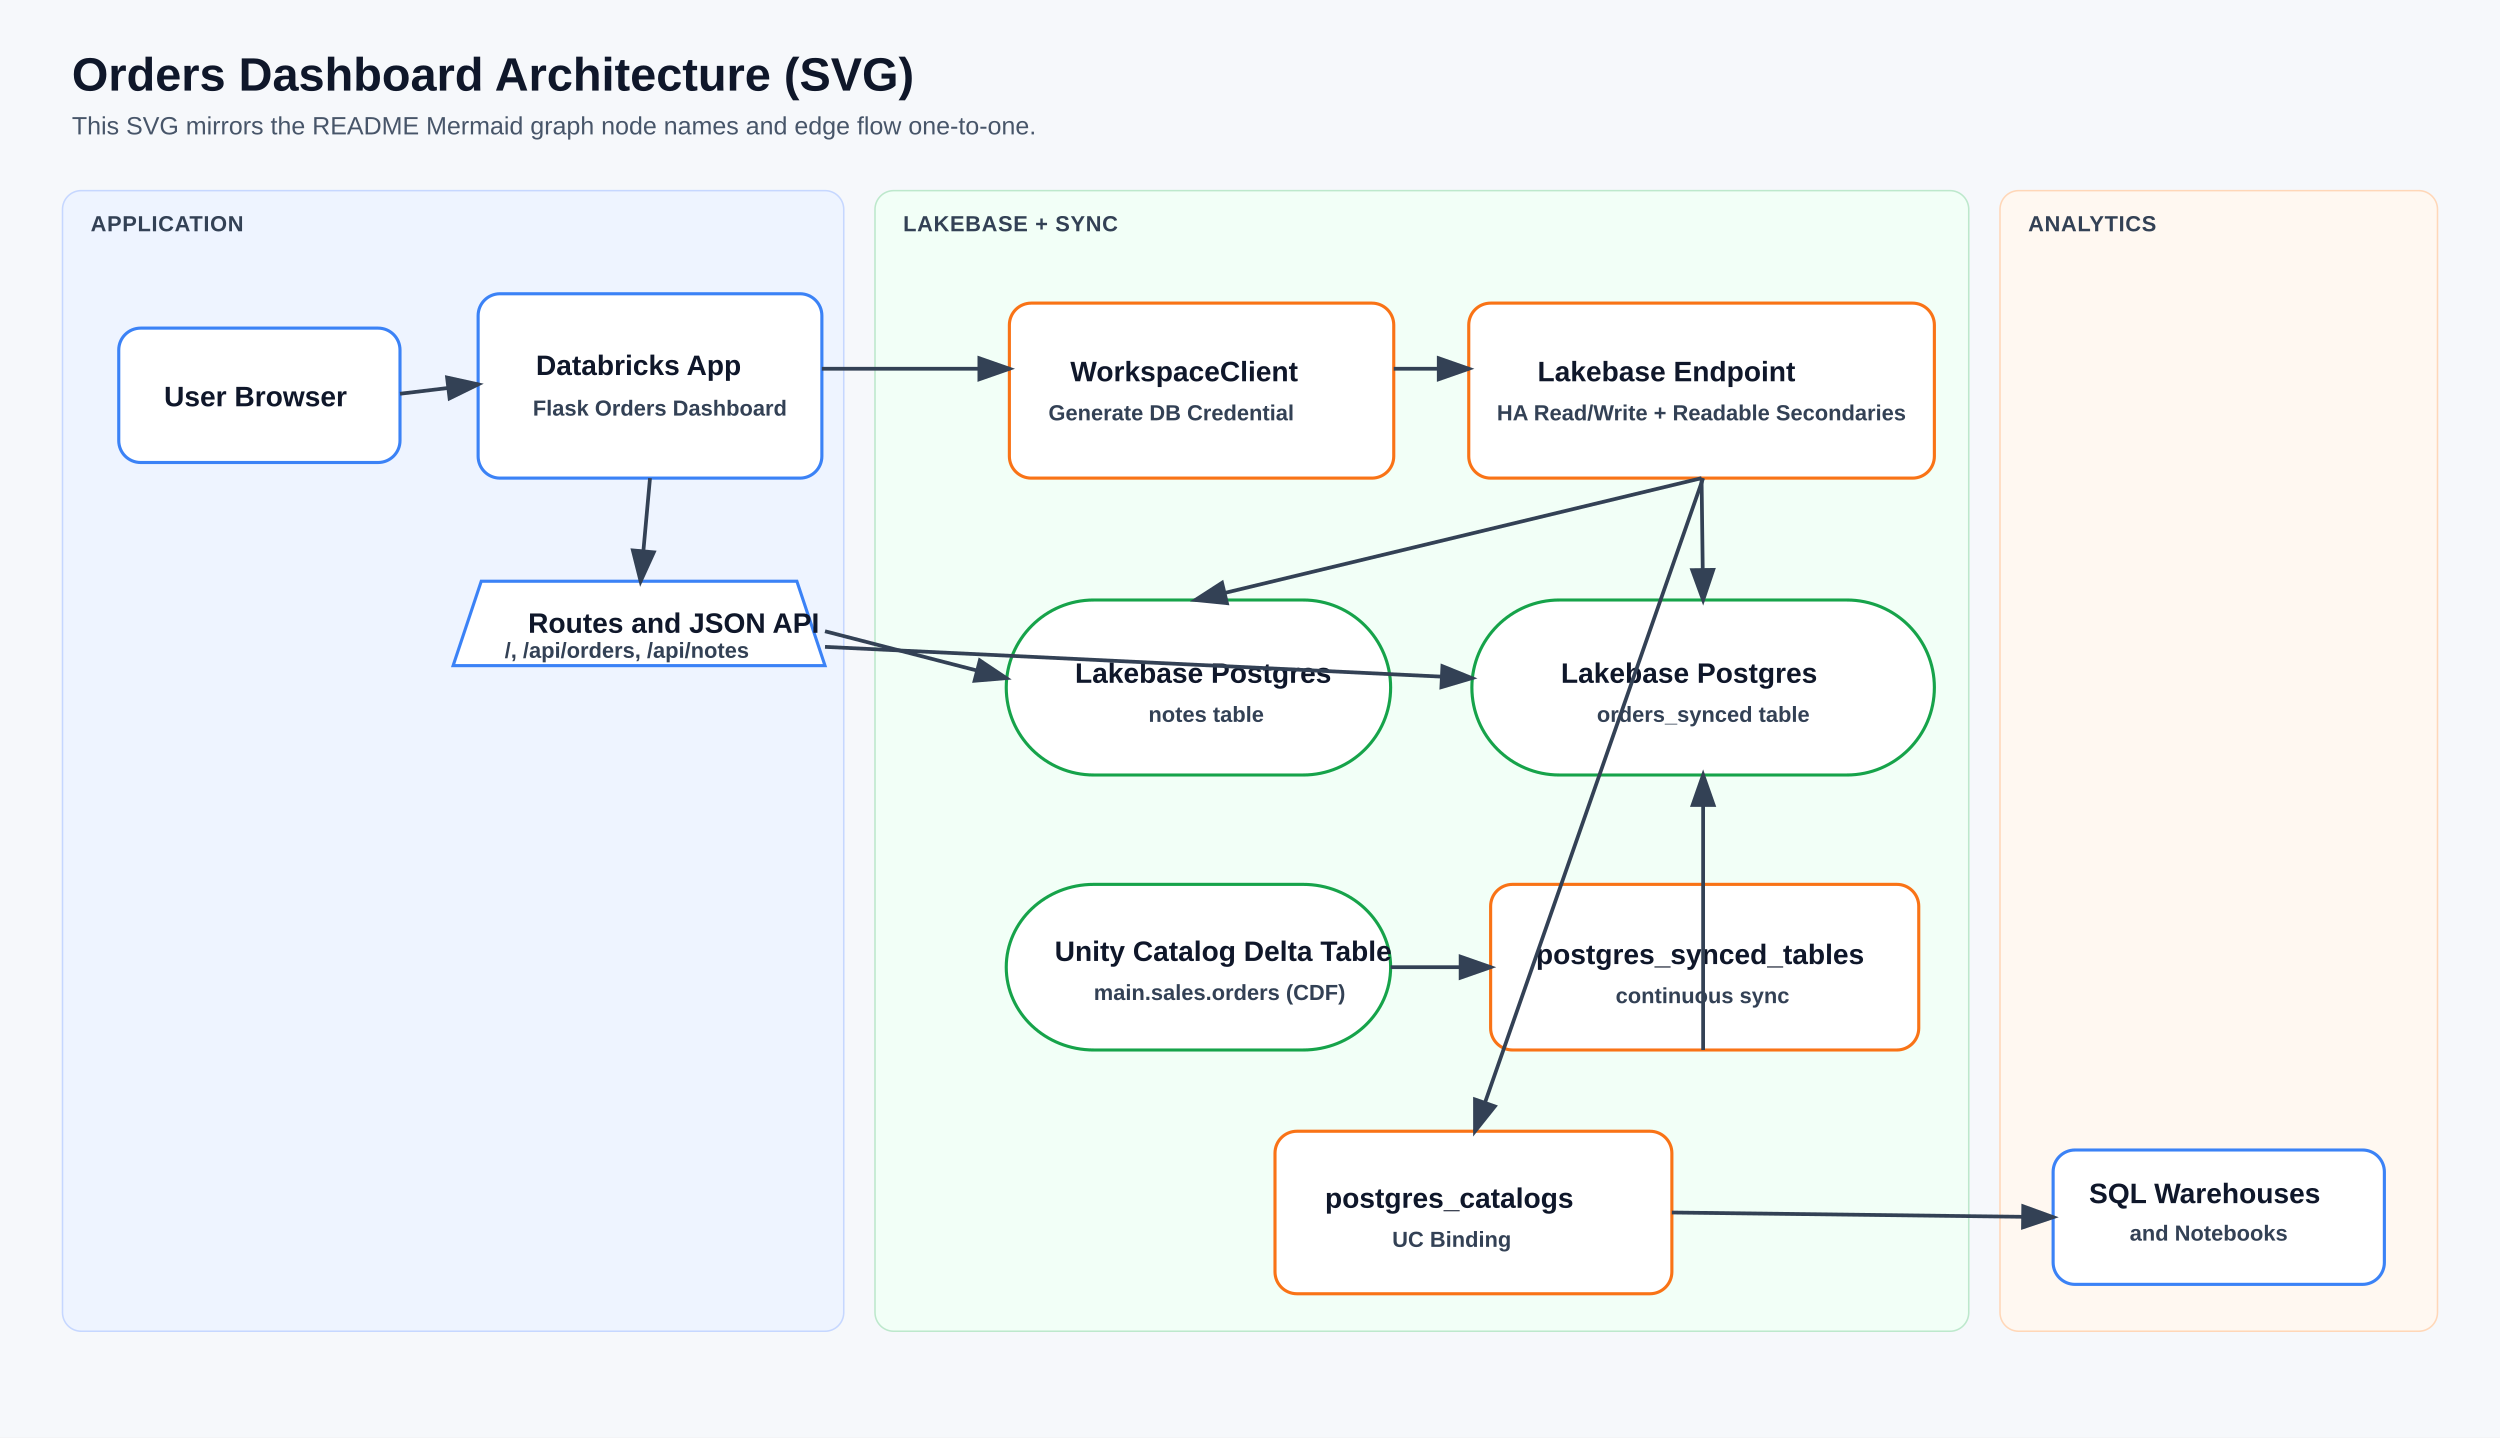
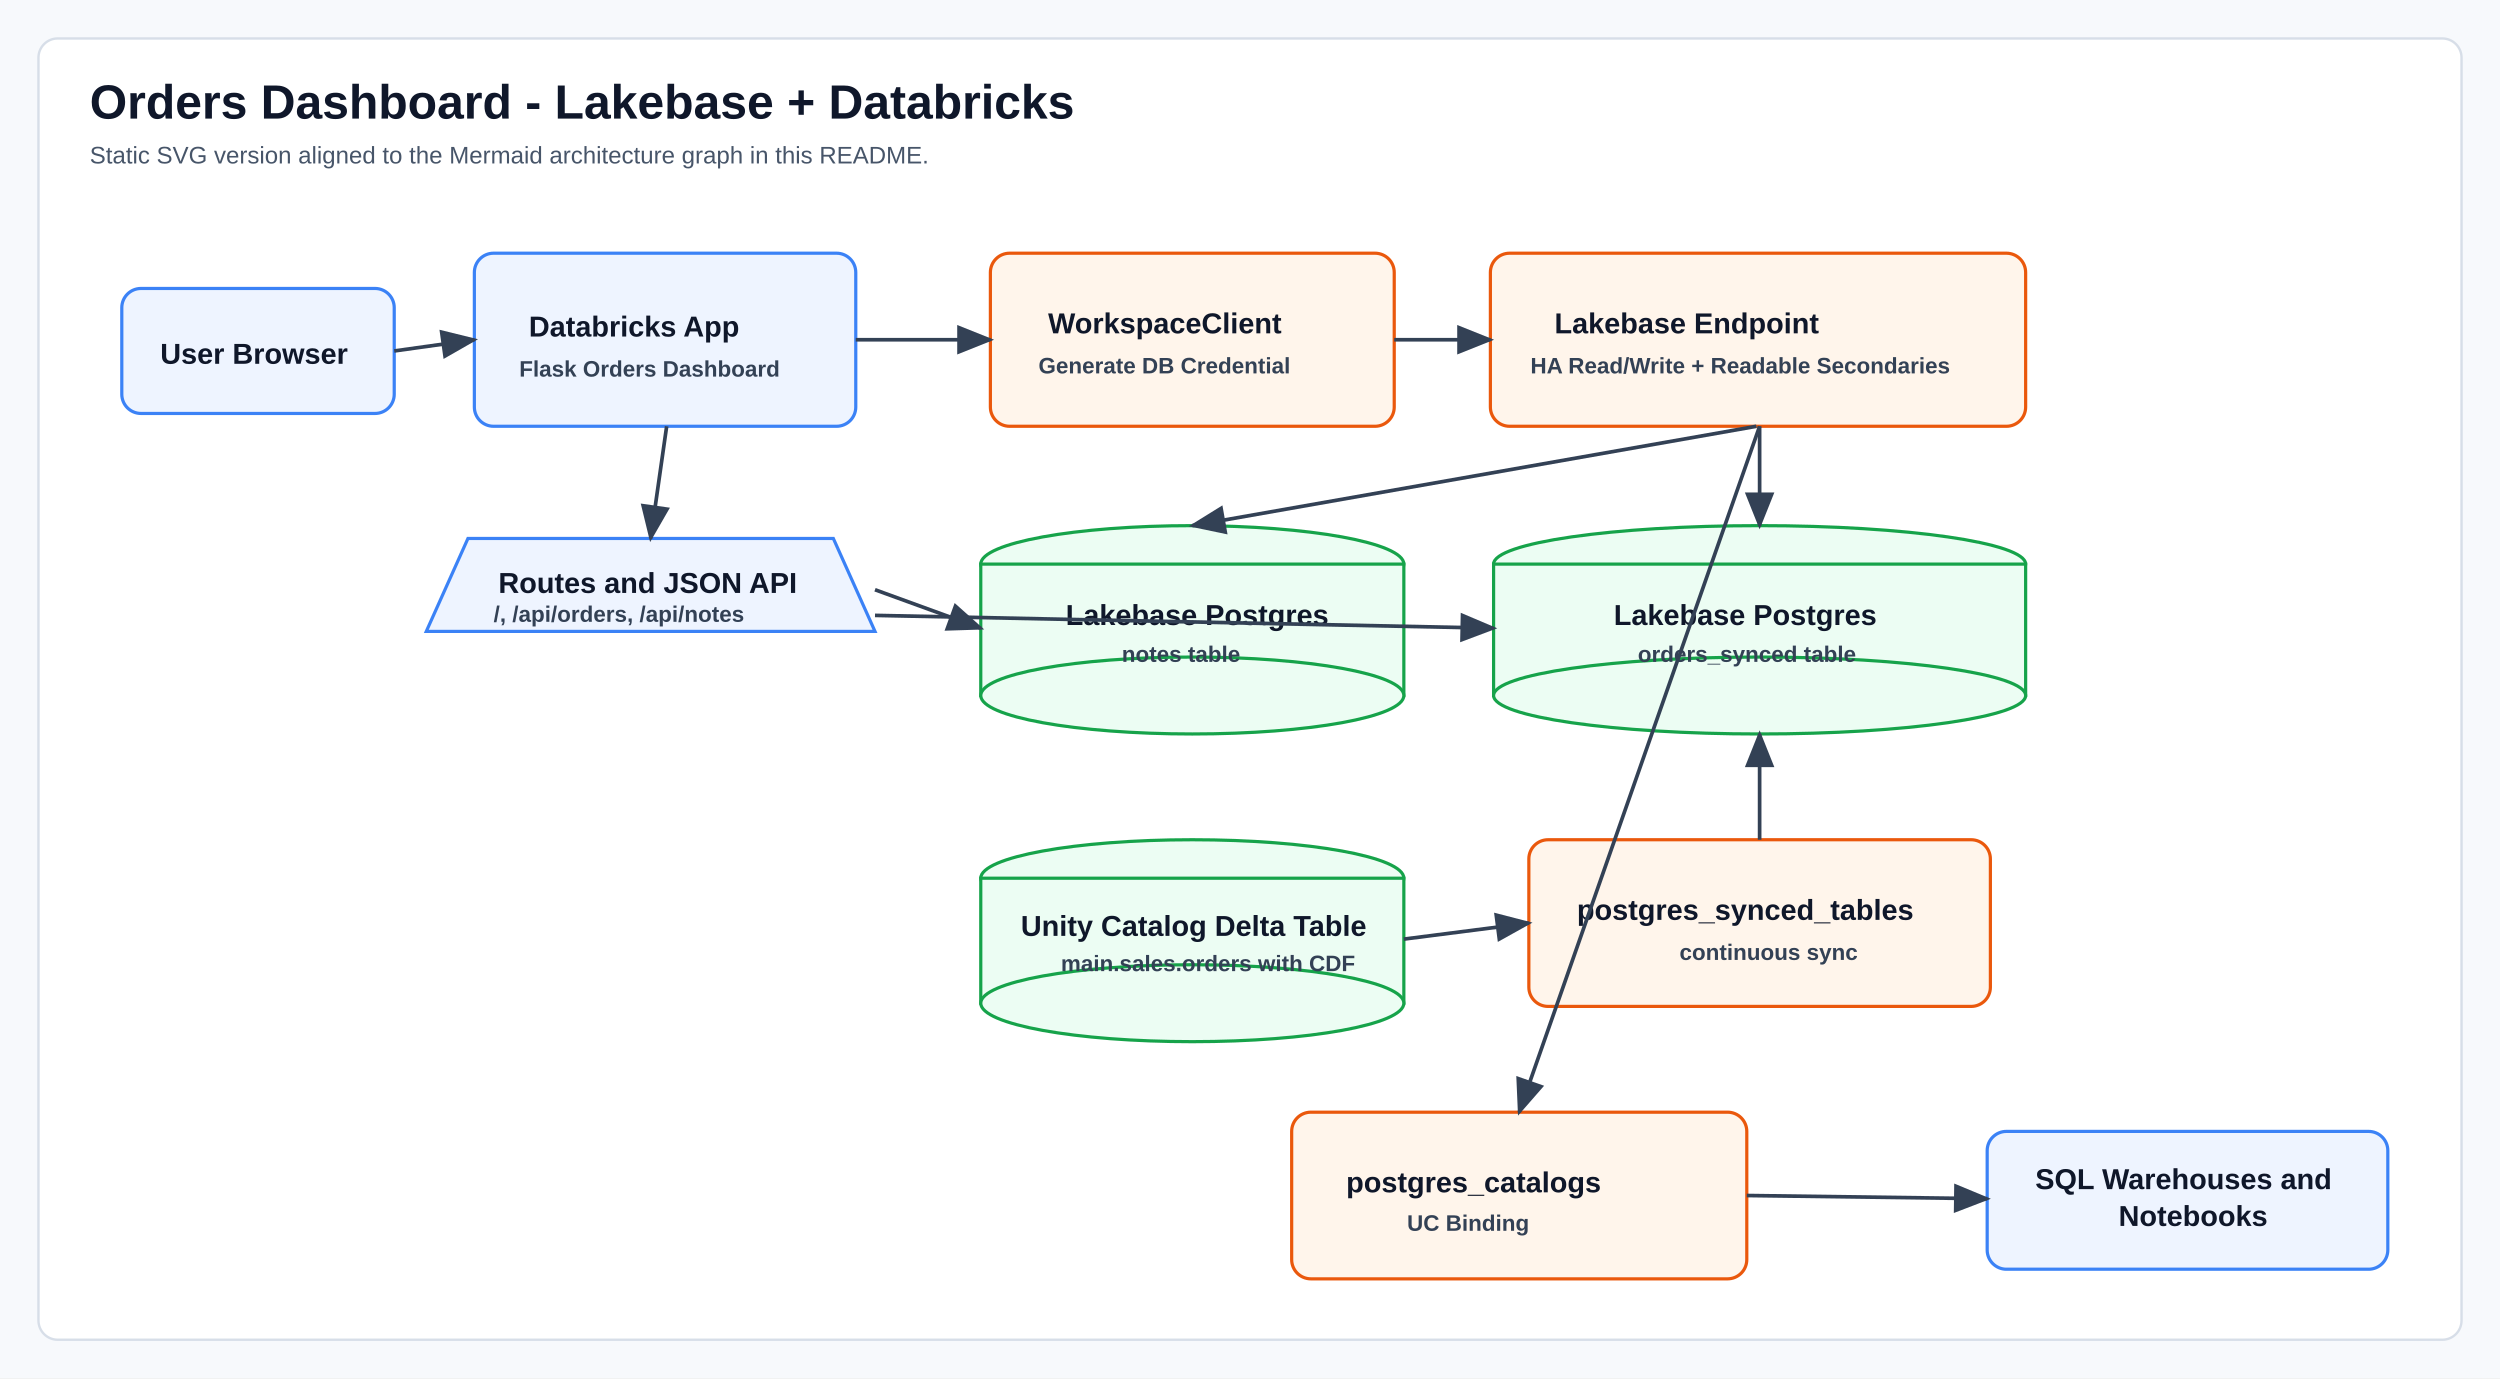
- <svg xmlns="http://www.w3.org/2000/svg" width="1600" height="920" viewBox="0 0 1600 920" role="img" aria-labelledby="title desc">
+ <svg xmlns="http://www.w3.org/2000/svg" width="1560" height="860" viewBox="0 0 1560 860" role="img" aria-labelledby="title desc">
  <defs>
    <style>
-       .bg { fill: #f6f8fb; }
+       .bg { fill: #f7f9fc; }
+       .frame { fill: #ffffff; stroke: #d7dee8; stroke-width: 1.5; }
      .title { font: 700 30px Segoe UI, Arial, sans-serif; fill: #0f172a; }
-       .sub { font: 500 16px Segoe UI, Arial, sans-serif; fill: #475569; }
+       .subtitle { font: 500 15px Segoe UI, Arial, sans-serif; fill: #475569; }

-       .lane-app { fill: #eef4ff; stroke: #c6d7ff; }
-       .lane-lakebase { fill: #f2fff7; stroke: #bde8cc; }
-       .lane-analytics { fill: #fff8f1; stroke: #ffd7b8; }
-       .lane-title { font: 700 14px Segoe UI, Arial, sans-serif; fill: #334155; letter-spacing: 0.4px; }
- 
-       .node-stroke { stroke-width: 2; }
-       .svc { fill: #ffffff; stroke: #3b82f6; }
-       .infra { fill: #ffffff; stroke: #f97316; }
-       .data { fill: #ffffff; stroke: #16a34a; }
+       .appNode { fill: #eef4ff; stroke: #3b82f6; }
+       .infraNode { fill: #fff5eb; stroke: #ea580c; }
+       .dataNode { fill: #ecfdf3; stroke: #16a34a; }
+       .node { stroke-width: 2; }

      .label { font: 700 18px Segoe UI, Arial, sans-serif; fill: #0f172a; }
-       .line { font: 600 14px Segoe UI, Arial, sans-serif; fill: #334155; }
+       .sub { font: 600 14px Segoe UI, Arial, sans-serif; fill: #334155; }

-       .edge { stroke: #334155; stroke-width: 2.4; fill: none; marker-end: url(#arrowhead); }
+       .edge { stroke: #334155; stroke-width: 2.3; fill: none; marker-end: url(#arrow); }
    </style>
-     <marker id="arrowhead" markerWidth="10" markerHeight="7" refX="8.5" refY="3.5" orient="auto" markerUnits="strokeWidth">
-       <polygon points="0 0, 10 3.5, 0 7" fill="#334155" />
+     <marker id="arrow" markerWidth="10" markerHeight="8" refX="9" refY="4" orient="auto" markerUnits="strokeWidth">
+       <path d="M0,0 L10,4 L0,8 Z" fill="#334155" />
    </marker>
  </defs>
-   <rect class="bg" x="0" y="0" width="1600" height="920" />
-   <text class="title" x="46" y="58">Orders Dashboard Architecture (SVG)</text>
-   <text class="sub" x="46" y="86">This SVG mirrors the README Mermaid graph node names and edge flow one-to-one.</text>
-   <rect class="lane-app" x="40" y="122" width="500" height="730" rx="12" />
-   <rect class="lane-lakebase" x="560" y="122" width="700" height="730" rx="12" />
-   <rect class="lane-analytics" x="1280" y="122" width="280" height="730" rx="12" />
-   <text class="lane-title" x="58" y="148">APPLICATION</text>
-   <text class="lane-title" x="578" y="148">LAKEBASE + SYNC</text>
-   <text class="lane-title" x="1298" y="148">ANALYTICS</text>
-   <rect class="svc node-stroke" x="76" y="210" width="180" height="86" rx="14" />
-   <text class="label" x="105" y="260">User Browser</text>
-   <rect class="svc node-stroke" x="306" y="188" width="220" height="118" rx="14" />
-   <text class="label" x="343" y="240">Databricks App</text>
-   <text class="line" x="341" y="266">Flask Orders Dashboard</text>
-   <polygon class="svc node-stroke" points="308,372 510,372 528,426 290,426" />
-   <text class="label" x="338" y="405">Routes and JSON API</text>
-   <text class="line" x="323" y="421">/, /api/orders, /api/notes</text>
-   <rect class="infra node-stroke" x="646" y="194" width="246" height="112" rx="14" />
-   <text class="label" x="685" y="244">WorkspaceClient</text>
-   <text class="line" x="671" y="269">Generate DB Credential</text>
-   <rect class="infra node-stroke" x="940" y="194" width="298" height="112" rx="14" />
-   <text class="label" x="984" y="244">Lakebase Endpoint</text>
-   <text class="line" x="958" y="269">HA Read/Write + Readable Secondaries</text>
-   <rect class="data node-stroke" x="644" y="384" width="246" height="112" rx="56" />
-   <text class="label" x="688" y="437">Lakebase Postgres</text>
-   <text class="line" x="735" y="462">notes table</text>
-   <rect class="data node-stroke" x="942" y="384" width="296" height="112" rx="56" />
-   <text class="label" x="999" y="437">Lakebase Postgres</text>
-   <text class="line" x="1022" y="462">orders_synced table</text>
-   <rect class="infra node-stroke" x="954" y="566" width="274" height="106" rx="14" />
-   <text class="label" x="983" y="617">postgres_synced_tables</text>
-   <text class="line" x="1034" y="642">continuous sync</text>
-   <rect class="data node-stroke" x="644" y="566" width="246" height="106" rx="56" />
-   <text class="label" x="675" y="615">Unity Catalog Delta Table</text>
-   <text class="line" x="700" y="640">main.sales.orders (CDF)</text>
-   <rect class="infra node-stroke" x="816" y="724" width="254" height="104" rx="14" />
-   <text class="label" x="848" y="773">postgres_catalogs</text>
-   <text class="line" x="891" y="798">UC Binding</text>
-   <rect class="svc node-stroke" x="1314" y="736" width="212" height="86" rx="14" />
-   <text class="label" x="1337" y="770">SQL Warehouses</text>
-   <text class="line" x="1363" y="794">and Notebooks</text>
-   <path class="edge" d="M256 252 L306 246" />
-   <path class="edge" d="M416 306 L410 372" />
-   <path class="edge" d="M526 236 L646 236" />
-   <path class="edge" d="M892 236 L940 236" />
-   <path class="edge" d="M528 404 L644 434" />
-   <path class="edge" d="M528 414 L942 434" />
-   <path class="edge" d="M1089 306 L765 384" />
-   <path class="edge" d="M1089 306 L1090 384" />
-   <path class="edge" d="M890 619 L954 619" />
-   <path class="edge" d="M1090 672 L1090 496" />
-   <path class="edge" d="M1090 306 L944 724" />
-   <path class="edge" d="M1070 776 L1314 779" />
+   <rect class="bg" x="0" y="0" width="1560" height="860" />
+   <rect class="frame" x="24" y="24" width="1512" height="812" rx="12" />
+   <text class="title" x="56" y="74">Orders Dashboard - Lakebase + Databricks</text>
+   <text class="subtitle" x="56" y="102">Static SVG version aligned to the Mermaid architecture graph in this README.</text>
+   <rect class="node appNode" x="76" y="180" width="170" height="78" rx="12" />
+   <text class="label" x="100" y="227">User Browser</text>
+   <rect class="node appNode" x="296" y="158" width="238" height="108" rx="12" />
+   <text class="label" x="330" y="210">Databricks App</text>
+   <text class="sub" x="324" y="235">Flask Orders Dashboard</text>
+   <polygon class="node appNode" points="292,336 520,336 546,394 266,394" />
+   <text class="label" x="311" y="370">Routes and JSON API</text>
+   <text class="sub" x="308" y="388">/, /api/orders, /api/notes</text>
+   <rect class="node infraNode" x="618" y="158" width="252" height="108" rx="12" />
+   <text class="label" x="654" y="208">WorkspaceClient</text>
+   <text class="sub" x="648" y="233">Generate DB Credential</text>
+   <rect class="node infraNode" x="930" y="158" width="334" height="108" rx="12" />
+   <text class="label" x="970" y="208">Lakebase Endpoint</text>
+   <text class="sub" x="955" y="233">HA Read/Write + Readable Secondaries</text>
+   <g>
+     <ellipse class="node dataNode" cx="744" cy="352" rx="132" ry="24" />
+     <rect class="node dataNode" x="612" y="352" width="264" height="82" />
+     <ellipse class="node dataNode" cx="744" cy="434" rx="132" ry="24" />
+     <text class="label" x="665" y="390">Lakebase Postgres</text>
+     <text class="sub" x="700" y="413">notes table</text>
+   </g>
+   <g>
+     <ellipse class="node dataNode" cx="1098" cy="352" rx="166" ry="24" />
+     <rect class="node dataNode" x="932" y="352" width="332" height="82" />
+     <ellipse class="node dataNode" cx="1098" cy="434" rx="166" ry="24" />
+     <text class="label" x="1007" y="390">Lakebase Postgres</text>
+     <text class="sub" x="1022" y="413">orders_synced table</text>
+   </g>
+   <rect class="node infraNode" x="954" y="524" width="288" height="104" rx="12" />
+   <text class="label" x="984" y="574">postgres_synced_tables</text>
+   <text class="sub" x="1048" y="599">continuous sync</text>
+   <g>
+     <ellipse class="node dataNode" cx="744" cy="548" rx="132" ry="24" />
+     <rect class="node dataNode" x="612" y="548" width="264" height="78" />
+     <ellipse class="node dataNode" cx="744" cy="626" rx="132" ry="24" />
+     <text class="label" x="637" y="584">Unity Catalog Delta Table</text>
+     <text class="sub" x="662" y="606">main.sales.orders with CDF</text>
+   </g>
+   <rect class="node infraNode" x="806" y="694" width="284" height="104" rx="12" />
+   <text class="label" x="840" y="744">postgres_catalogs</text>
+   <text class="sub" x="878" y="768">UC Binding</text>
+   <rect class="node appNode" x="1240" y="706" width="250" height="86" rx="12" />
+   <text class="label" x="1270" y="742">SQL Warehouses and</text>
+   <text class="label" x="1322" y="765">Notebooks</text>
+   <path class="edge" d="M246 219 L296 212" />
+   <path class="edge" d="M416 266 L406 336" />
+   <path class="edge" d="M534 212 L618 212" />
+   <path class="edge" d="M870 212 L930 212" />
+   <path class="edge" d="M546 368 L612 392" />
+   <path class="edge" d="M546 384 L932 392" />
+   <path class="edge" d="M1096 266 L744 328" />
+   <path class="edge" d="M1098 266 L1098 328" />
+   <path class="edge" d="M876 586 L954 576" />
+   <path class="edge" d="M1098 524 L1098 458" />
+   <path class="edge" d="M1098 266 L948 694" />
+   <path class="edge" d="M1090 746 L1240 748" />
</svg>
